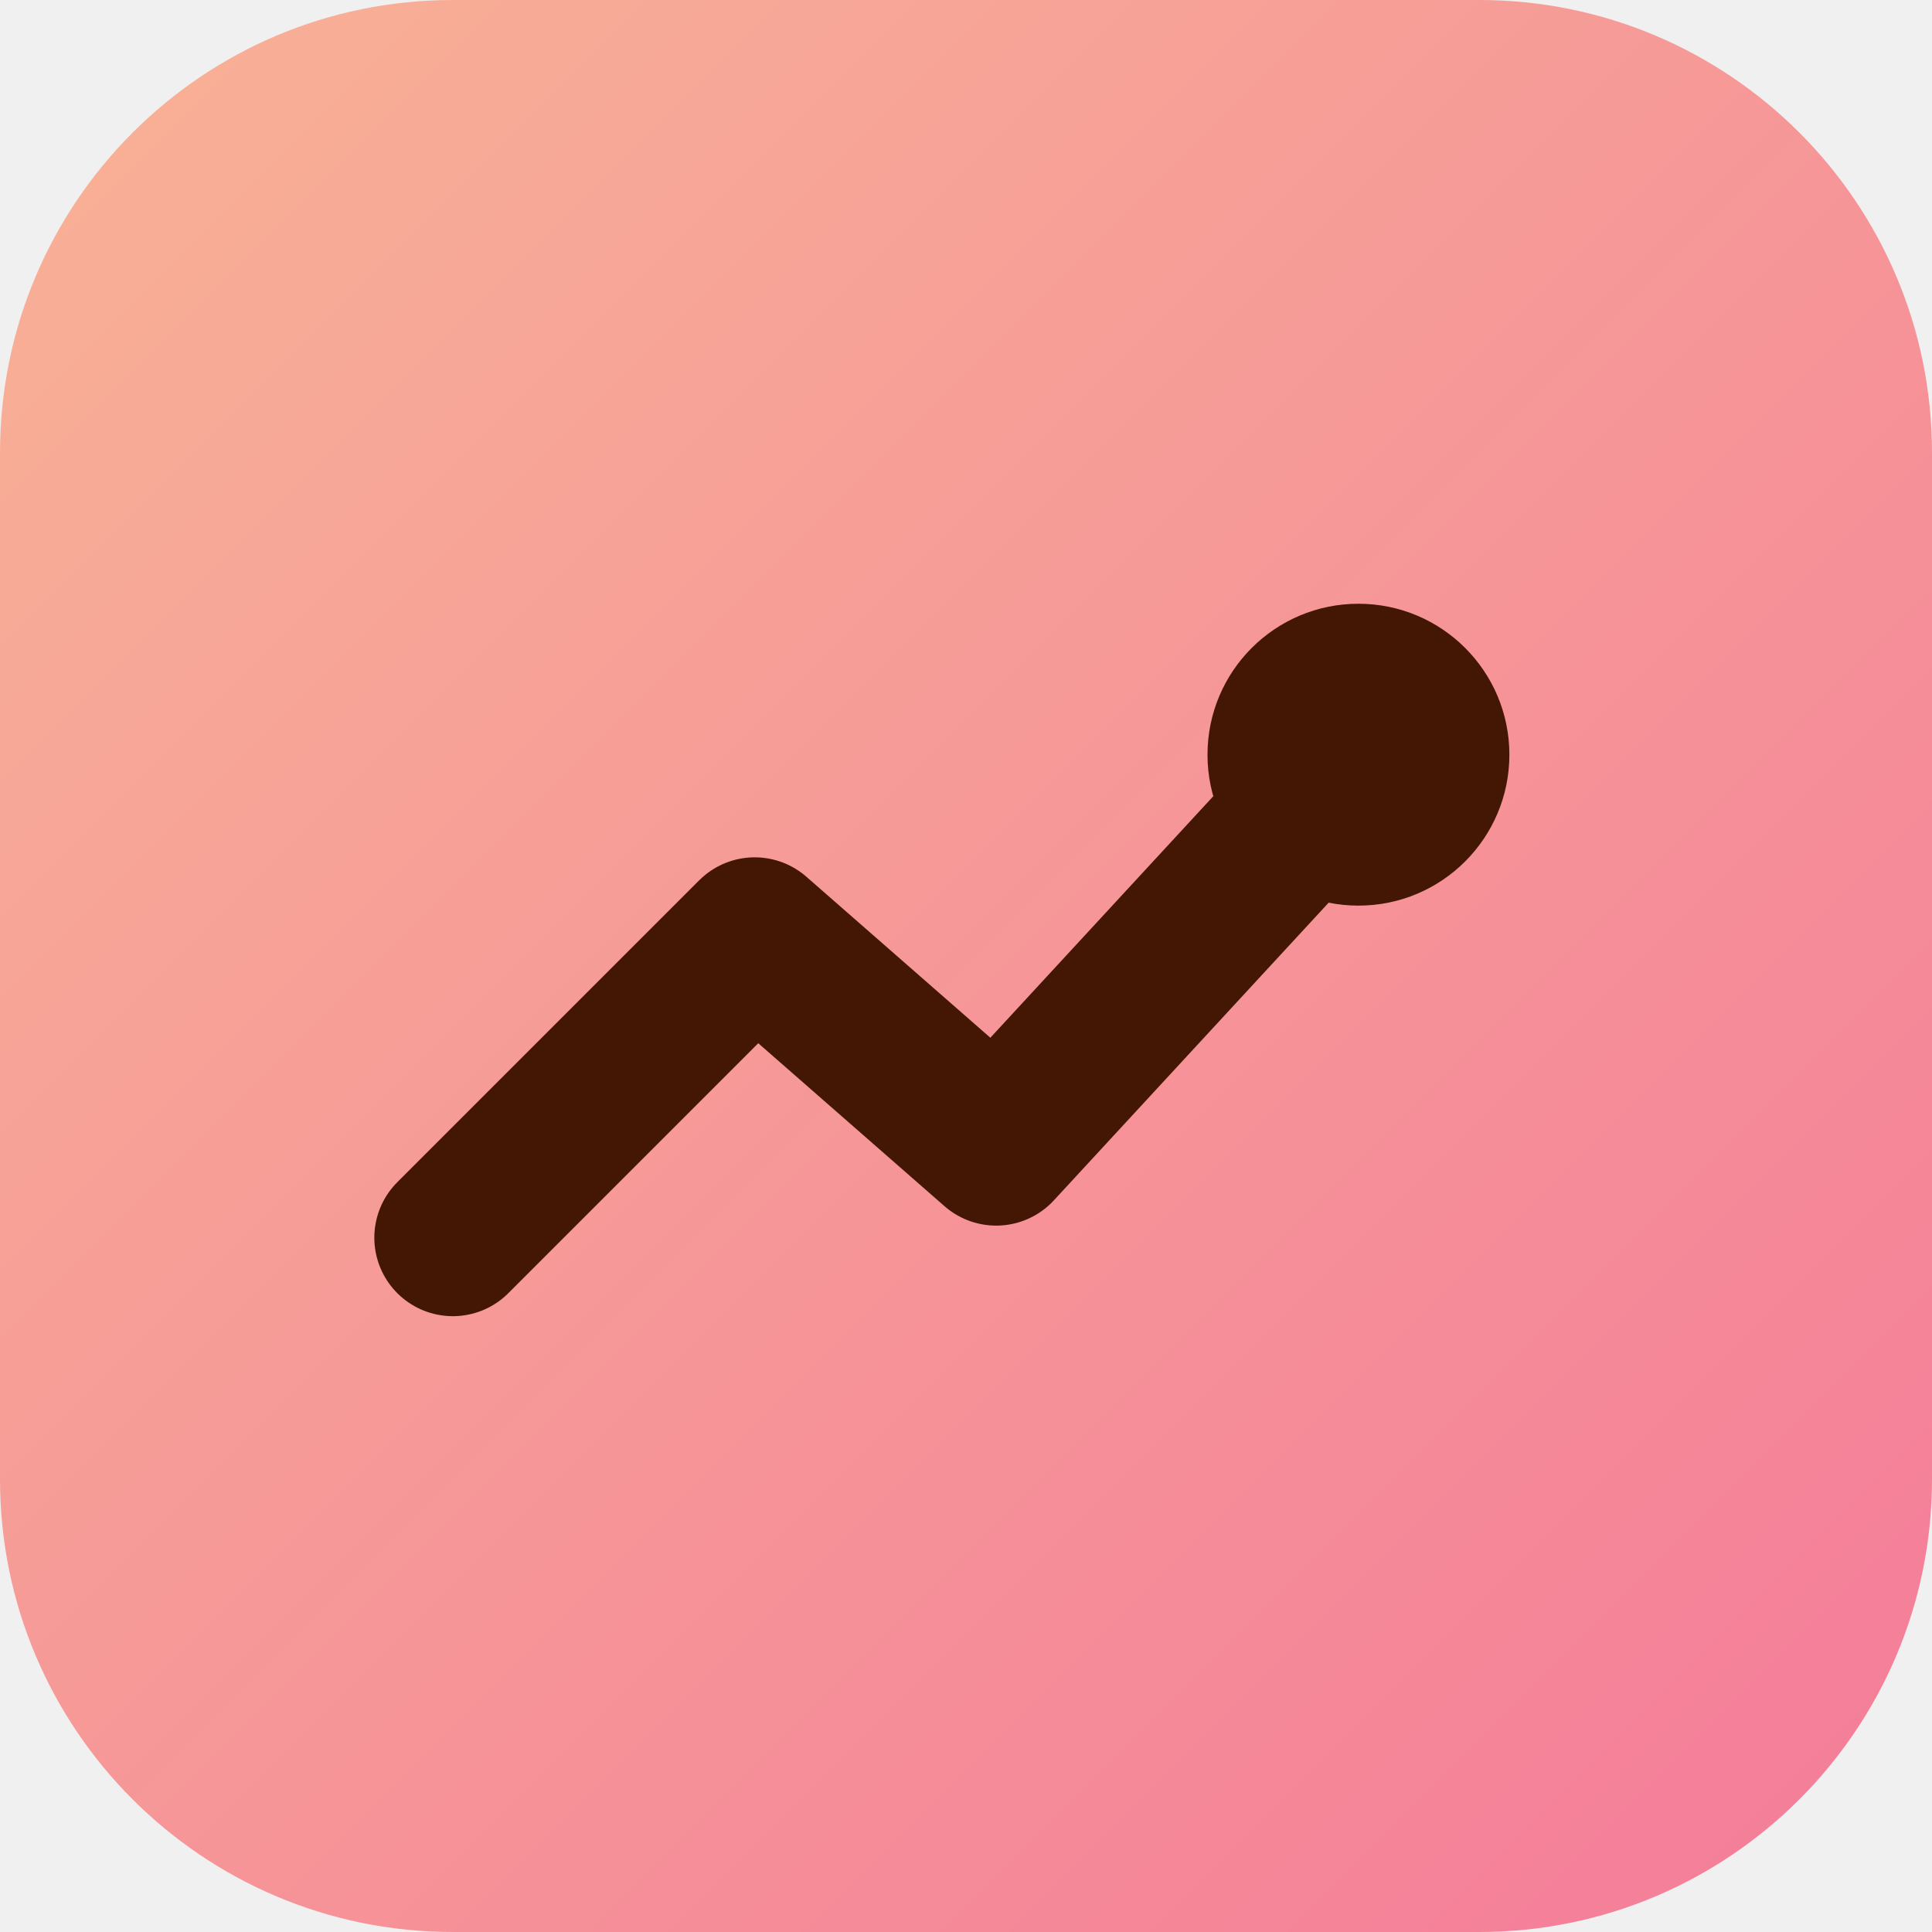
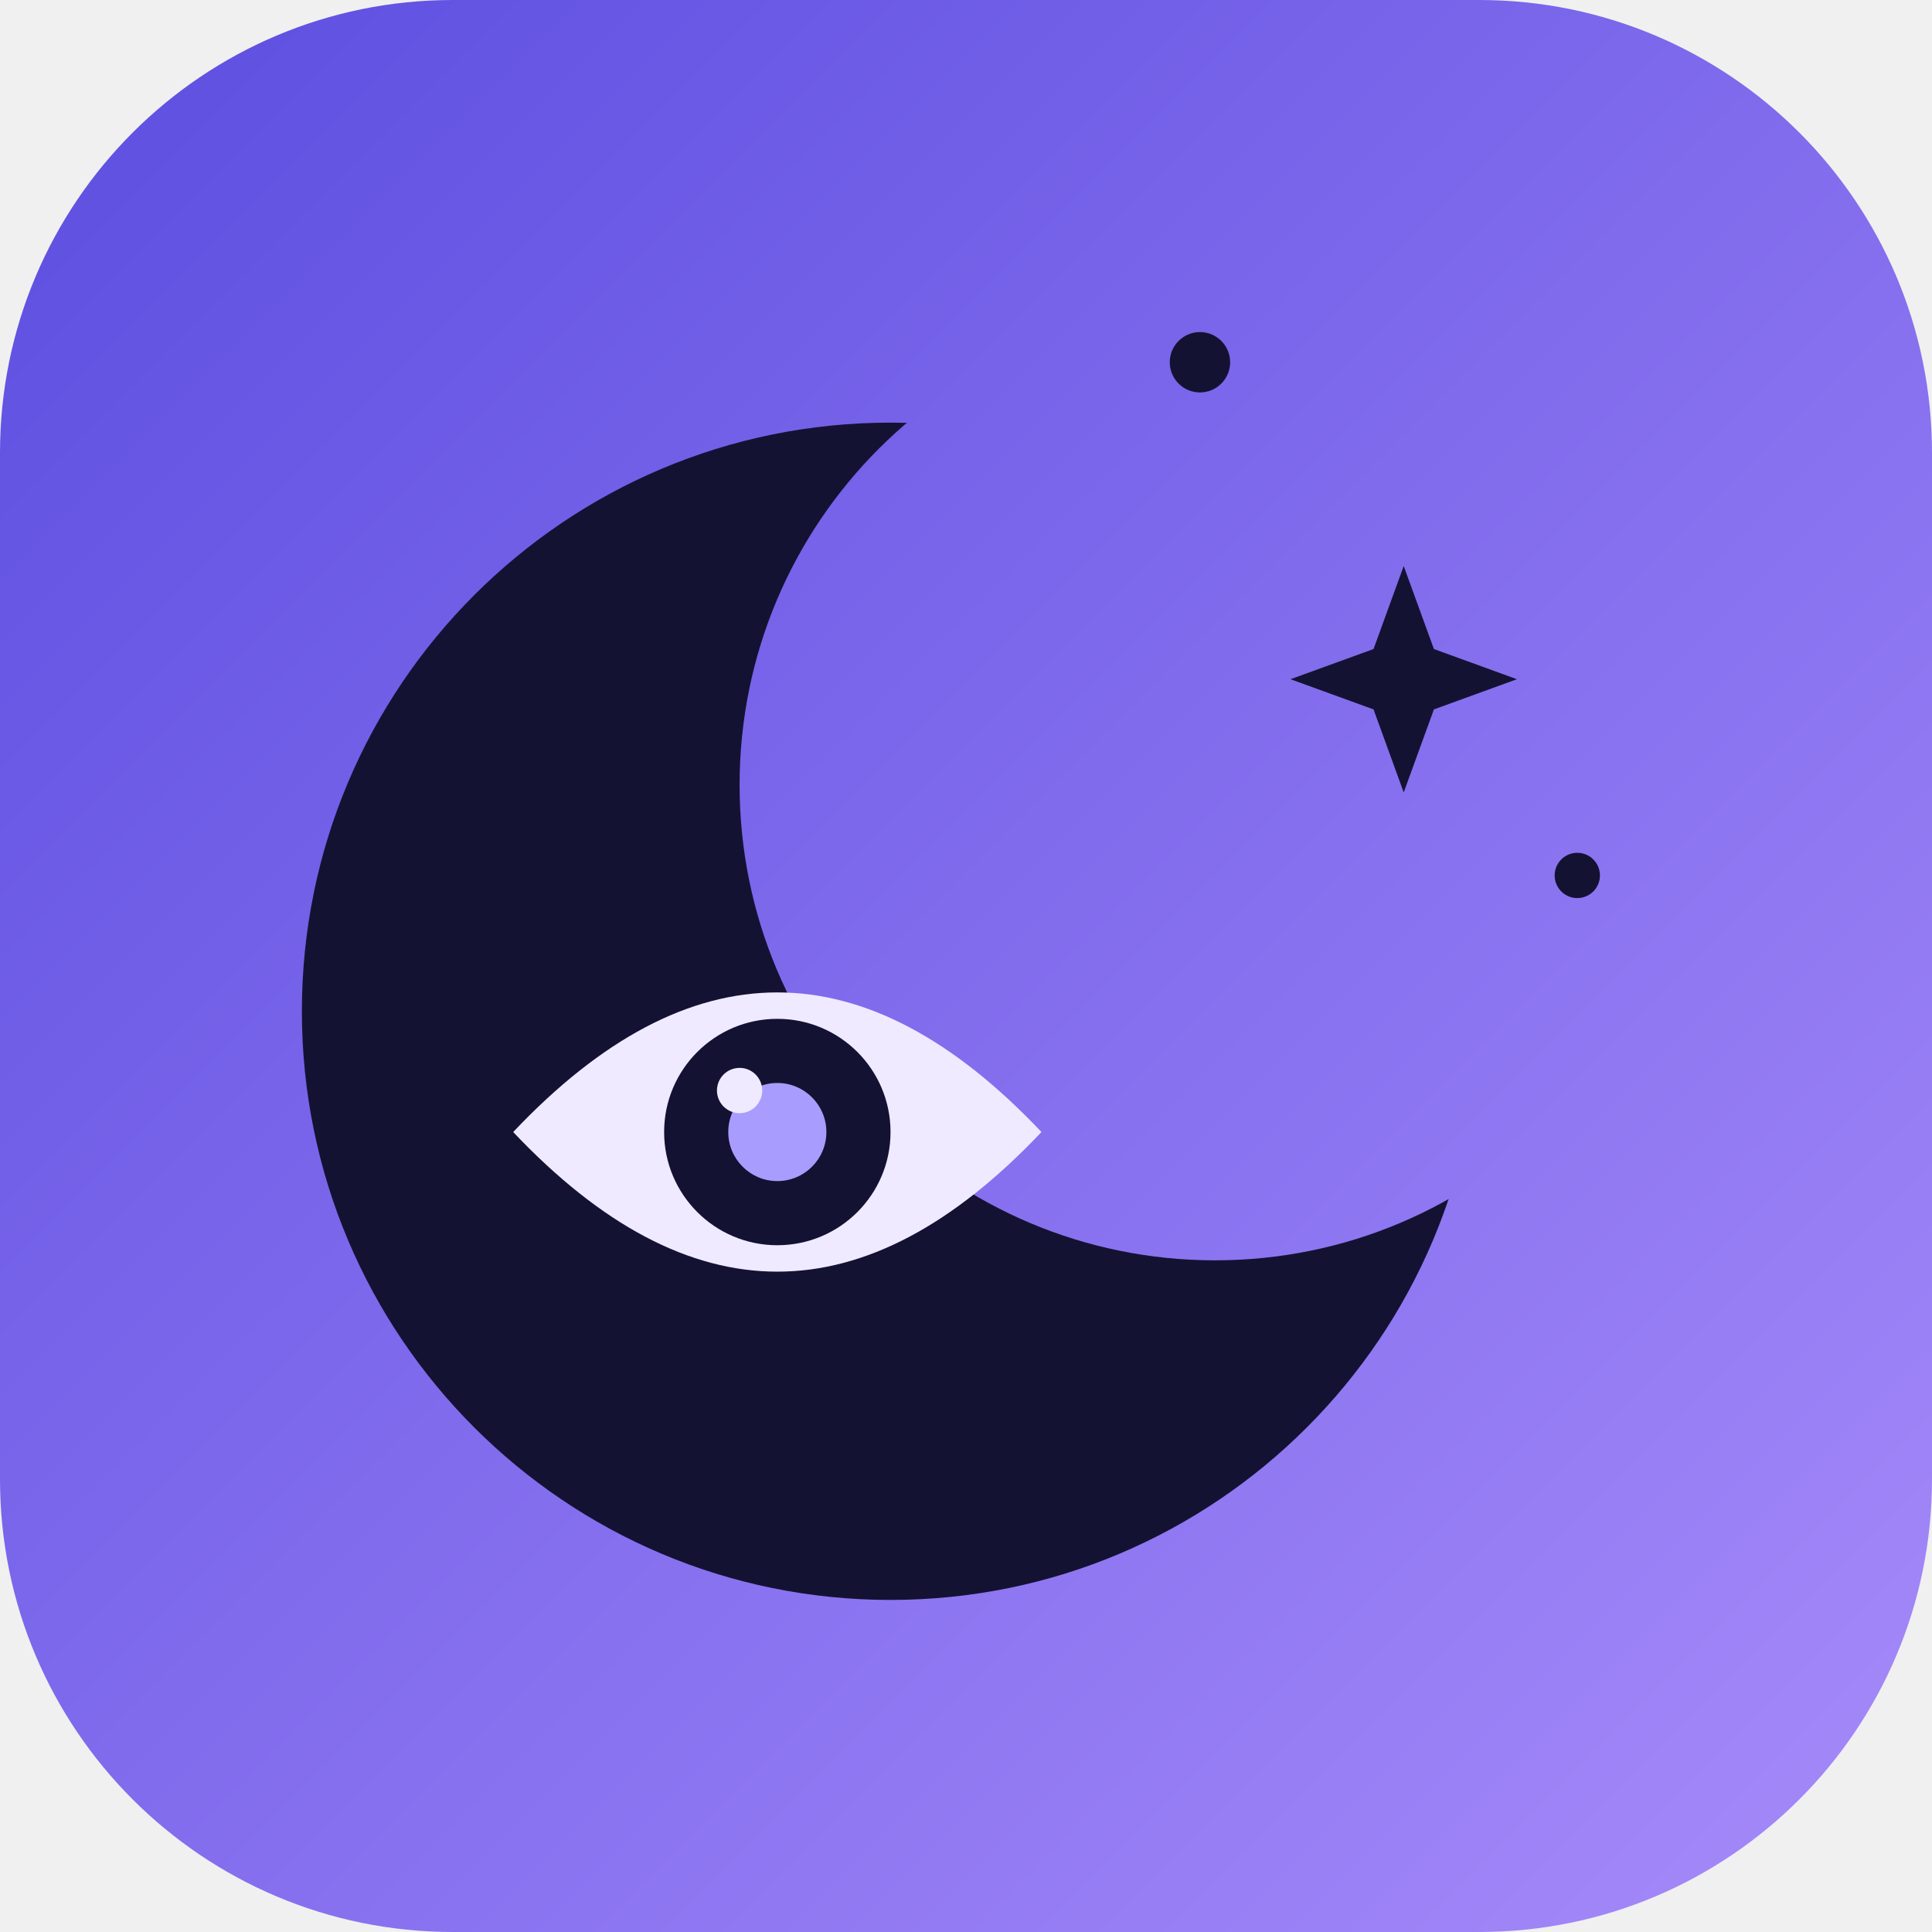
<svg xmlns="http://www.w3.org/2000/svg" viewBox="0 0 512 512">
  <defs>
    <linearGradient id="g" x1="0" y1="0" x2="1" y2="1">
-       <stop offset="0" stop-color="#f8b396" />
-       <stop offset="1" stop-color="#f47b99" />
+       <stop offset="0" stop-color="#5b4de0" />
+       <stop offset="1" stop-color="#a78bfa" />
    </linearGradient>
+     <mask id="moon">
+       <rect width="512" height="512" fill="#fff" />
+       <circle cx="322" cy="208" r="126" fill="#000" />
+     </mask>
  </defs>
  <rect width="512" height="512" rx="120" fill="url(#g)" />
-   <g transform="translate(64 64) scale(16)">
-     <path d="M3.5 16.5 8.5 11.5l4 3.5 6-6.5" fill="none" stroke="#441704" stroke-width="2.6" stroke-linecap="round" stroke-linejoin="round" />
-     <circle cx="18.5" cy="8.5" r="2.5" fill="#441704" />
+   <g fill="#141233">
+     <circle cx="236" cy="268" r="156" mask="url(#moon)" />
+     <path d="M372 150l8 22 22 8-22 8-8 22-8-22-22-8 22-8z" />
+     <circle cx="318" cy="96" r="8" />
+     <circle cx="418" cy="232" r="6" />
+   </g>
+   <g>
+     <path d="M136 300q70-74 140 0q-70 74-140 0z" fill="#efeaff" />
+     <circle cx="206" cy="300" r="30" fill="#141233" />
+     <circle cx="206" cy="300" r="13" fill="#a99cff" />
+     <circle cx="196" cy="289" r="6" fill="#efeaff" />
  </g>
</svg>
